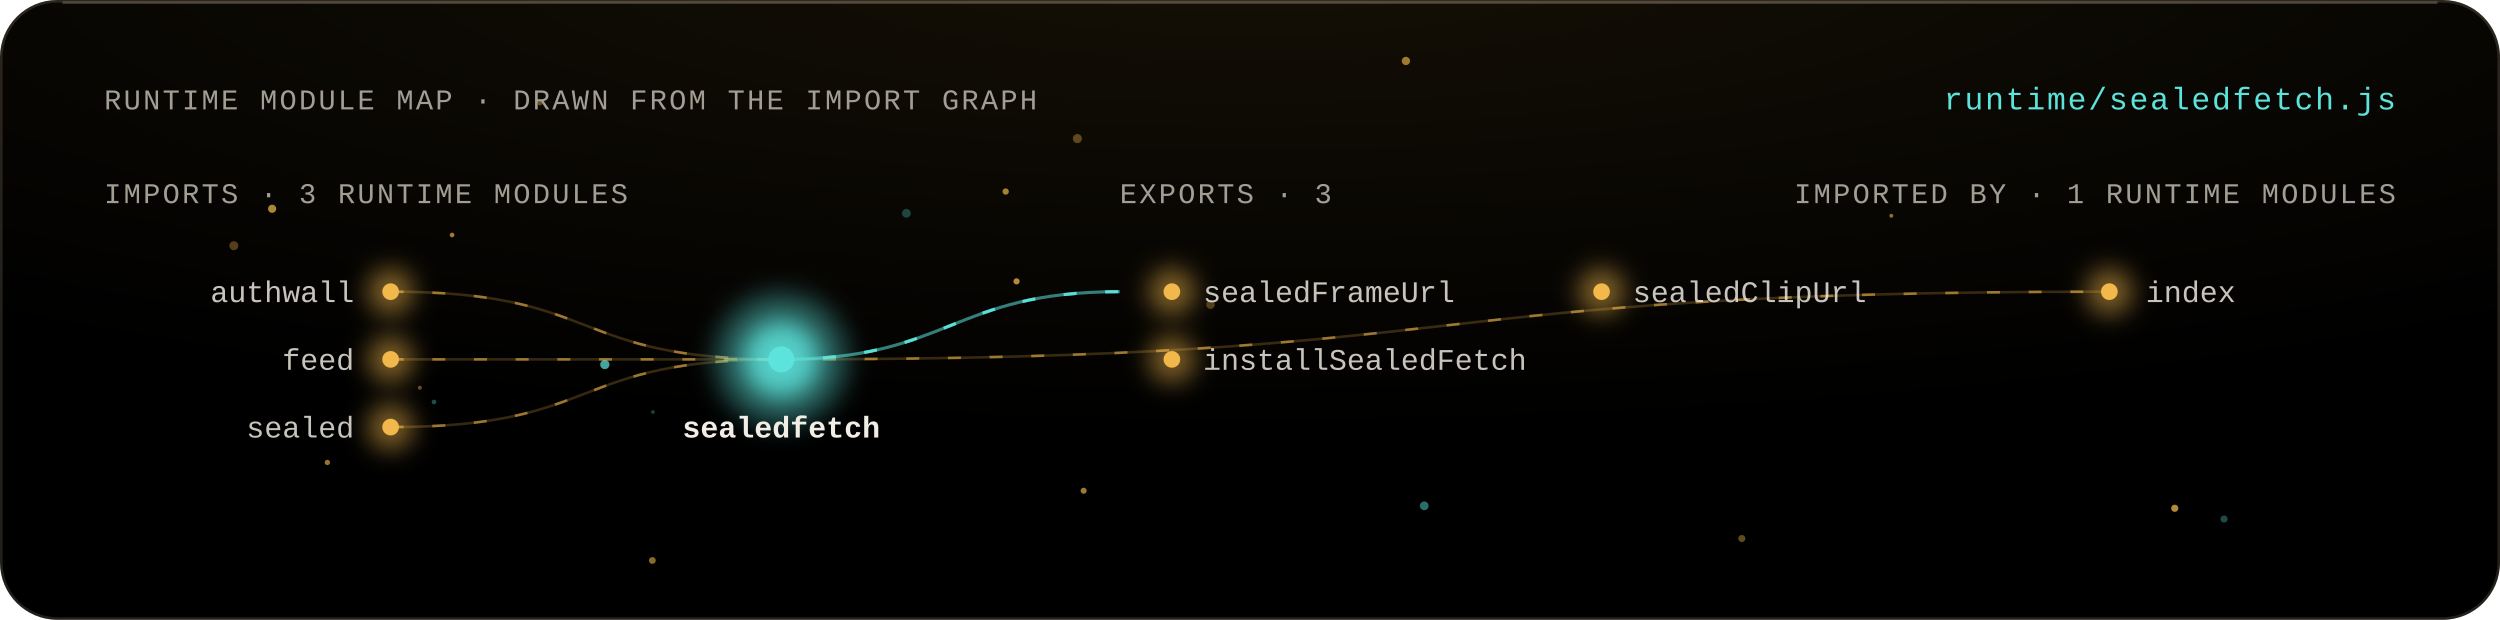
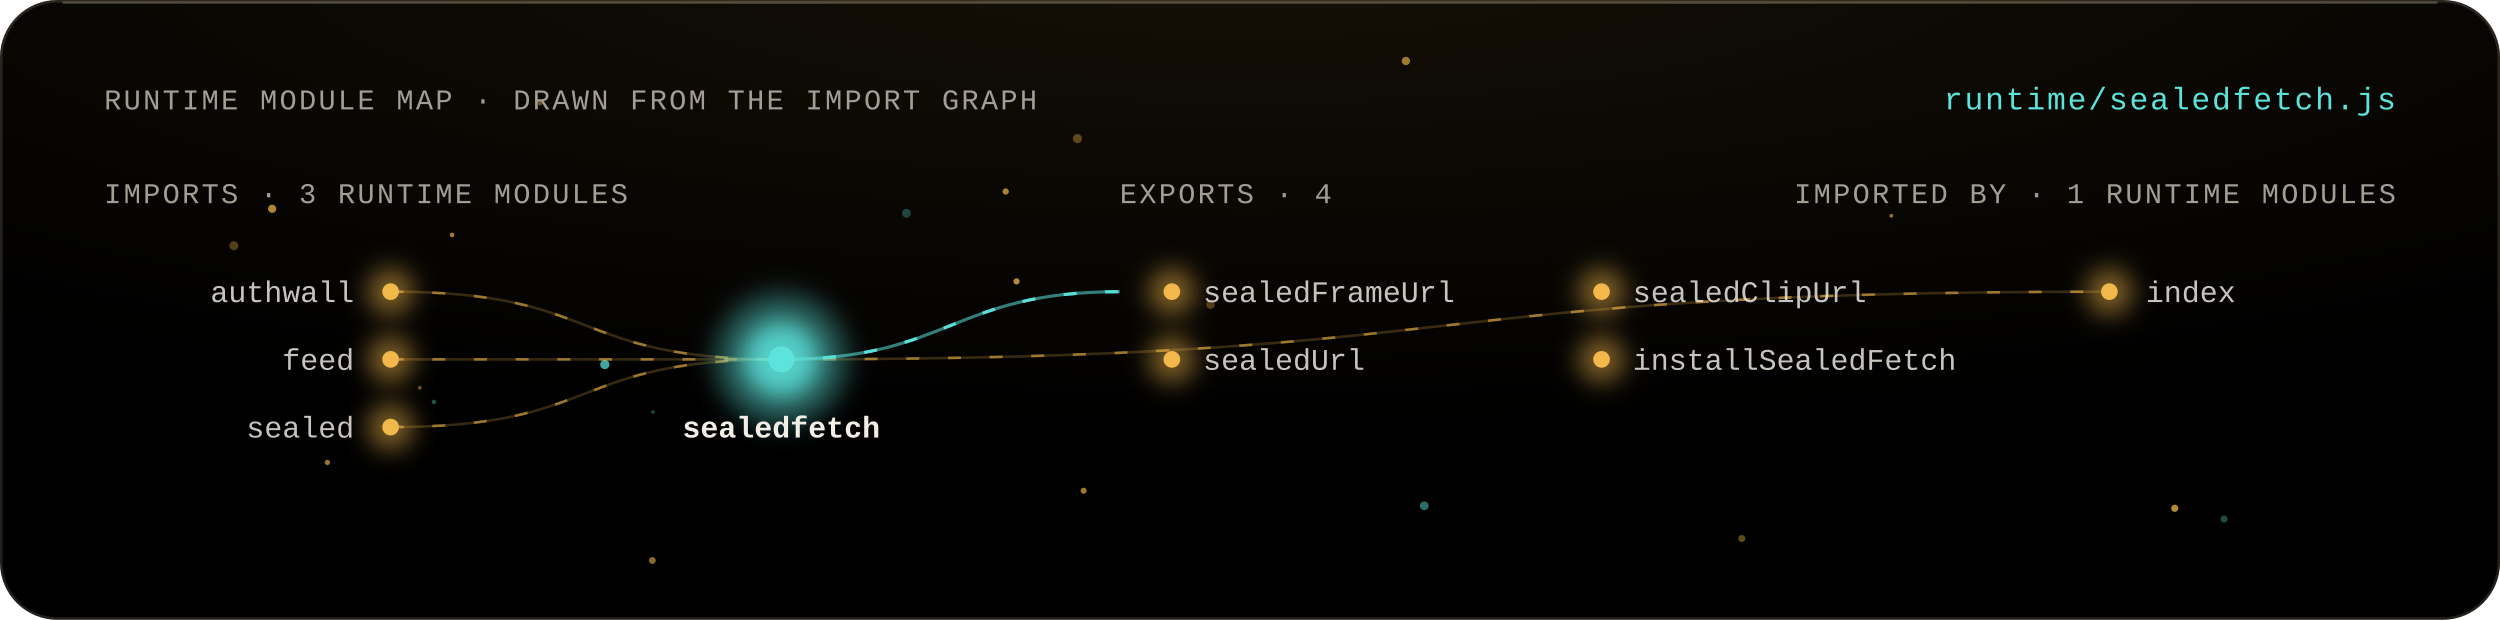
<svg xmlns="http://www.w3.org/2000/svg" viewBox="0 0 960 238" width="960" height="238" role="img" aria-labelledby="t">
  <style>
  text { font-family: 'Geist Mono', ui-monospace, 'Liberation Mono', Menlo, monospace; fill: #F2EEE6; }
  .m { fill: #A39E94; font-size: 11px; letter-spacing: .08em; }
  .l { font-size: 11.5px; }
  .h { font-size: 12px; fill: #5CE4DC; letter-spacing: .06em; }
  .flow { stroke-dasharray: 5 11; animation: flow 3s linear infinite; }
  @keyframes flow { to { stroke-dashoffset: -32; } }
  .breathe { animation: breathe 4.2s ease-in-out infinite; }
  @keyframes breathe { 50% { opacity: .38; } }
  .beat { animation: beat 2.6s ease-in-out infinite; transform-box: fill-box; transform-origin: center; }
  @keyframes beat { 50% { opacity: .55; transform: scale(1.35); } }
  .spin { transform-box: fill-box; transform-origin: center; animation: spin 48s linear infinite; }
  .spin-r { transform-box: fill-box; transform-origin: center; animation: spin 64s linear infinite reverse; }
  @keyframes spin { to { transform: rotate(360deg); } }
  @media (prefers-reduced-motion: reduce) { * { animation: none !important; } }
</style>
  <defs>
    <filter id="bloom" x="-80%" y="-80%" width="260%" height="260%">
      <feGaussianBlur stdDeviation="4.5" />
    </filter>
    <filter id="soft" x="-30%" y="-30%" width="160%" height="160%">
      <feGaussianBlur stdDeviation="1.4" />
    </filter>
    <radialGradient id="key" cx="50%" cy="-10%" r="80%">
      <stop offset="0" stop-color="#F2B84B" stop-opacity=".09" />
      <stop offset="1" stop-color="#F2B84B" stop-opacity="0" />
    </radialGradient>
    <linearGradient id="pair" x1="0" x2="1">
      <stop offset="0" stop-color="#F2B84B" />
      <stop offset="1" stop-color="#5CE4DC" />
    </linearGradient>
  </defs>
  <rect width="960" height="238" rx="22" fill="#000" />
  <rect width="960" height="238" rx="22" fill="url(#key)" />
  <rect x=".5" y=".5" width="959" height="237" rx="21.5" fill="none" stroke="rgba(255,232,196,.14)" />
  <path d="M 24 1 H 936" stroke="rgba(255,238,208,.22)" stroke-width="1" />
  <g>
    <circle cx="854.03" cy="199.3" r="1.37" fill="#5CE4DC" opacity="0.33" class="breathe" style="animation-delay:-1.44s" />
    <circle cx="161.21" cy="148.89" r="0.75" fill="#F2B84B" opacity="0.43" class="breathe" style="animation-delay:-1.03s" />
    <circle cx="250.72" cy="158.21" r="0.73" fill="#5CE4DC" opacity="0.29" class="breathe" style="animation-delay:-0.5s" />
    <circle cx="464.84" cy="116.99" r="1.64" fill="#F2B84B" opacity="0.31" class="breathe" style="animation-delay:-1.7s" />
    <circle cx="386.18" cy="73.55" r="1.22" fill="#F2B84B" opacity="0.68" class="breathe" style="animation-delay:-3.72s" />
    <circle cx="390.35" cy="108.04" r="1.2" fill="#F2B84B" opacity="0.74" class="breathe" style="animation-delay:-1.26s" />
    <circle cx="726.27" cy="82.86" r="0.75" fill="#F2B84B" opacity="0.59" class="breathe" style="animation-delay:-1.55s" />
    <circle cx="539.87" cy="23.41" r="1.59" fill="#F2B84B" opacity="0.63" class="breathe" style="animation-delay:-0.64s" />
    <circle cx="166.65" cy="154.36" r="0.89" fill="#5CE4DC" opacity="0.34" class="breathe" style="animation-delay:-3.04s" />
    <circle cx="348.06" cy="81.9" r="1.68" fill="#5CE4DC" opacity="0.28" class="breathe" style="animation-delay:-0.28s" />
    <circle cx="413.72" cy="53.22" r="1.74" fill="#F2B84B" opacity="0.36" class="breathe" style="animation-delay:-0.24s" />
    <circle cx="232.25" cy="139.98" r="1.78" fill="#5CE4DC" opacity="0.72" class="breathe" style="animation-delay:-2.11s" />
    <circle cx="89.8" cy="94.36" r="1.72" fill="#F2B84B" opacity="0.33" class="breathe" style="animation-delay:-3.16s" />
    <circle cx="668.86" cy="206.79" r="1.37" fill="#F2B84B" opacity="0.4" class="breathe" style="animation-delay:-3.65s" />
    <circle cx="207.31" cy="39.42" r="1.06" fill="#F2B84B" opacity="0.4" class="breathe" style="animation-delay:-1.97s" />
    <circle cx="125.71" cy="177.58" r="1.03" fill="#F2B84B" opacity="0.63" class="breathe" style="animation-delay:-1.78s" />
    <circle cx="546.91" cy="194.24" r="1.68" fill="#5CE4DC" opacity="0.48" class="breathe" style="animation-delay:-2.5s" />
    <circle cx="173.6" cy="90.23" r="0.9" fill="#F2B84B" opacity="0.65" class="breathe" style="animation-delay:-2.27s" />
    <circle cx="104.5" cy="80.17" r="1.57" fill="#F2B84B" opacity="0.71" class="breathe" style="animation-delay:-2.63s" />
    <circle cx="835.11" cy="195.18" r="1.39" fill="#F2B84B" opacity="0.74" class="breathe" style="animation-delay:-0.9s" />
    <circle cx="250.5" cy="215.22" r="1.32" fill="#F2B84B" opacity="0.57" class="breathe" style="animation-delay:-0.33s" />
    <circle cx="416.12" cy="188.44" r="1.17" fill="#F2B84B" opacity="0.66" class="breathe" style="animation-delay:-3.07s" />
  </g>
  <text x="40" y="42" class="m" text-anchor="start">RUNTIME MODULE MAP · DRAWN FROM THE IMPORT GRAPH</text>
  <text x="920" y="42" class="h" text-anchor="end">runtime/sealedfetch.js</text>
  <text x="40" y="78" class="m" text-anchor="start">IMPORTS · 3 RUNTIME MODULES</text>
-   <text x="430" y="78" class="m" text-anchor="start">EXPORTS · 3</text>
+   <text x="430" y="78" class="m" text-anchor="start">EXPORTS · 4</text>
  <text x="920" y="78" class="m" text-anchor="end">IMPORTED BY · 1 RUNTIME MODULES</text>
  <path d="M 150 112 C 232.5 112, 217.5 138, 300 138" fill="none" stroke="#F2B84B" stroke-opacity="0.22" stroke-width="1" />
  <path d="M 150 112 C 232.5 112, 217.5 138, 300 138" fill="none" stroke="#F2B84B" stroke-opacity="0.55" stroke-width="1" class="flow" />
  <g>
    <circle cx="150" cy="112" r="9" fill="#F2B84B" opacity="0.5" filter="url(#bloom)" class="breathe" style="animation-delay:-0.45s" />
    <circle cx="150" cy="112" r="3.2" fill="#F2B84B" />
  </g>
  <text x="136" y="116" class="l" text-anchor="end" fill="#F2EEE6" fill-opacity=".82">authwall</text>
  <path d="M 150 138 C 232.5 138, 217.5 138, 300 138" fill="none" stroke="#F2B84B" stroke-opacity="0.22" stroke-width="1" />
  <path d="M 150 138 C 232.5 138, 217.5 138, 300 138" fill="none" stroke="#F2B84B" stroke-opacity="0.55" stroke-width="1" class="flow" />
  <g>
    <circle cx="150" cy="138" r="9" fill="#F2B84B" opacity="0.5" filter="url(#bloom)" class="breathe" style="animation-delay:-2.42s" />
    <circle cx="150" cy="138" r="3.2" fill="#F2B84B" />
  </g>
  <text x="136" y="142" class="l" text-anchor="end" fill="#F2EEE6" fill-opacity=".82">feed</text>
  <path d="M 150 164 C 232.5 164, 217.5 138, 300 138" fill="none" stroke="#F2B84B" stroke-opacity="0.22" stroke-width="1" />
  <path d="M 150 164 C 232.5 164, 217.5 138, 300 138" fill="none" stroke="#F2B84B" stroke-opacity="0.55" stroke-width="1" class="flow" />
  <g>
    <circle cx="150" cy="164" r="9" fill="#F2B84B" opacity="0.5" filter="url(#bloom)" class="breathe" style="animation-delay:-3.56s" />
    <circle cx="150" cy="164" r="3.2" fill="#F2B84B" />
  </g>
  <text x="136" y="168" class="l" text-anchor="end" fill="#F2EEE6" fill-opacity=".82">sealed</text>
  <path d="M 300 138 C 580.5 138, 529.5 112, 810 112" fill="none" stroke="#F2B84B" stroke-opacity="0.22" stroke-width="1" />
  <path d="M 300 138 C 580.5 138, 529.5 112, 810 112" fill="none" stroke="#F2B84B" stroke-opacity="0.55" stroke-width="1" class="flow" />
  <g>
    <circle cx="810" cy="112" r="9" fill="#F2B84B" opacity="0.5" filter="url(#bloom)" class="breathe" style="animation-delay:-3.35s" />
    <circle cx="810" cy="112" r="3.2" fill="#F2B84B" />
  </g>
  <text x="824" y="116" class="l" text-anchor="start" fill="#F2EEE6" fill-opacity=".82">index</text>
  <circle cx="300" cy="138" r="26" fill="#5CE4DC" opacity=".35" filter="url(#bloom)" class="beat" />
  <g>
    <circle cx="300" cy="138" r="15" fill="#5CE4DC" opacity="0.85" filter="url(#bloom)" class="beat" style="animation-delay:-0s" />
    <circle cx="300" cy="138" r="5" fill="#5CE4DC" />
  </g>
  <text x="300" y="168" class="l" text-anchor="middle" fill="#5CE4DC" font-weight="700" font-size="13">sealedfetch</text>
  <path d="M 300 138 C 365 138, 365 112, 430 112" fill="none" stroke="#5CE4DC" stroke-opacity="0.55" stroke-width="1.2" />
  <path d="M 300 138 C 365 138, 365 112, 430 112" fill="none" stroke="#5CE4DC" stroke-opacity="0.95" stroke-width="1.2" class="flow" />
  <g>
    <circle cx="450" cy="112" r="9" fill="#F2B84B" opacity="0.5" filter="url(#bloom)" class="breathe" style="animation-delay:-0.62s" />
    <circle cx="450" cy="112" r="3.2" fill="#F2B84B" />
  </g>
  <text x="462" y="116" class="l" text-anchor="start" fill="#F2EEE6" fill-opacity=".82">sealedFrameUrl</text>
  <g>
    <circle cx="615" cy="112" r="9" fill="#F2B84B" opacity="0.5" filter="url(#bloom)" class="breathe" style="animation-delay:-1.37s" />
    <circle cx="615" cy="112" r="3.2" fill="#F2B84B" />
  </g>
  <text x="627" y="116" class="l" text-anchor="start" fill="#F2EEE6" fill-opacity=".82">sealedClipUrl</text>
  <g>
    <circle cx="450" cy="138" r="9" fill="#F2B84B" opacity="0.5" filter="url(#bloom)" class="breathe" style="animation-delay:-2.09s" />
    <circle cx="450" cy="138" r="3.2" fill="#F2B84B" />
  </g>
-   <text x="462" y="142" class="l" text-anchor="start" fill="#F2EEE6" fill-opacity=".82">installSealedFetch</text>
+   <text x="462" y="142" class="l" text-anchor="start" fill="#F2EEE6" fill-opacity=".82">sealedUrl</text>
+   <g>
+     <circle cx="615" cy="138" r="9" fill="#F2B84B" opacity="0.5" filter="url(#bloom)" class="breathe" style="animation-delay:-0.18s" />
+     <circle cx="615" cy="138" r="3.2" fill="#F2B84B" />
+   </g>
+   <text x="627" y="142" class="l" text-anchor="start" fill="#F2EEE6" fill-opacity=".82">installSealedFetch</text>
</svg>
